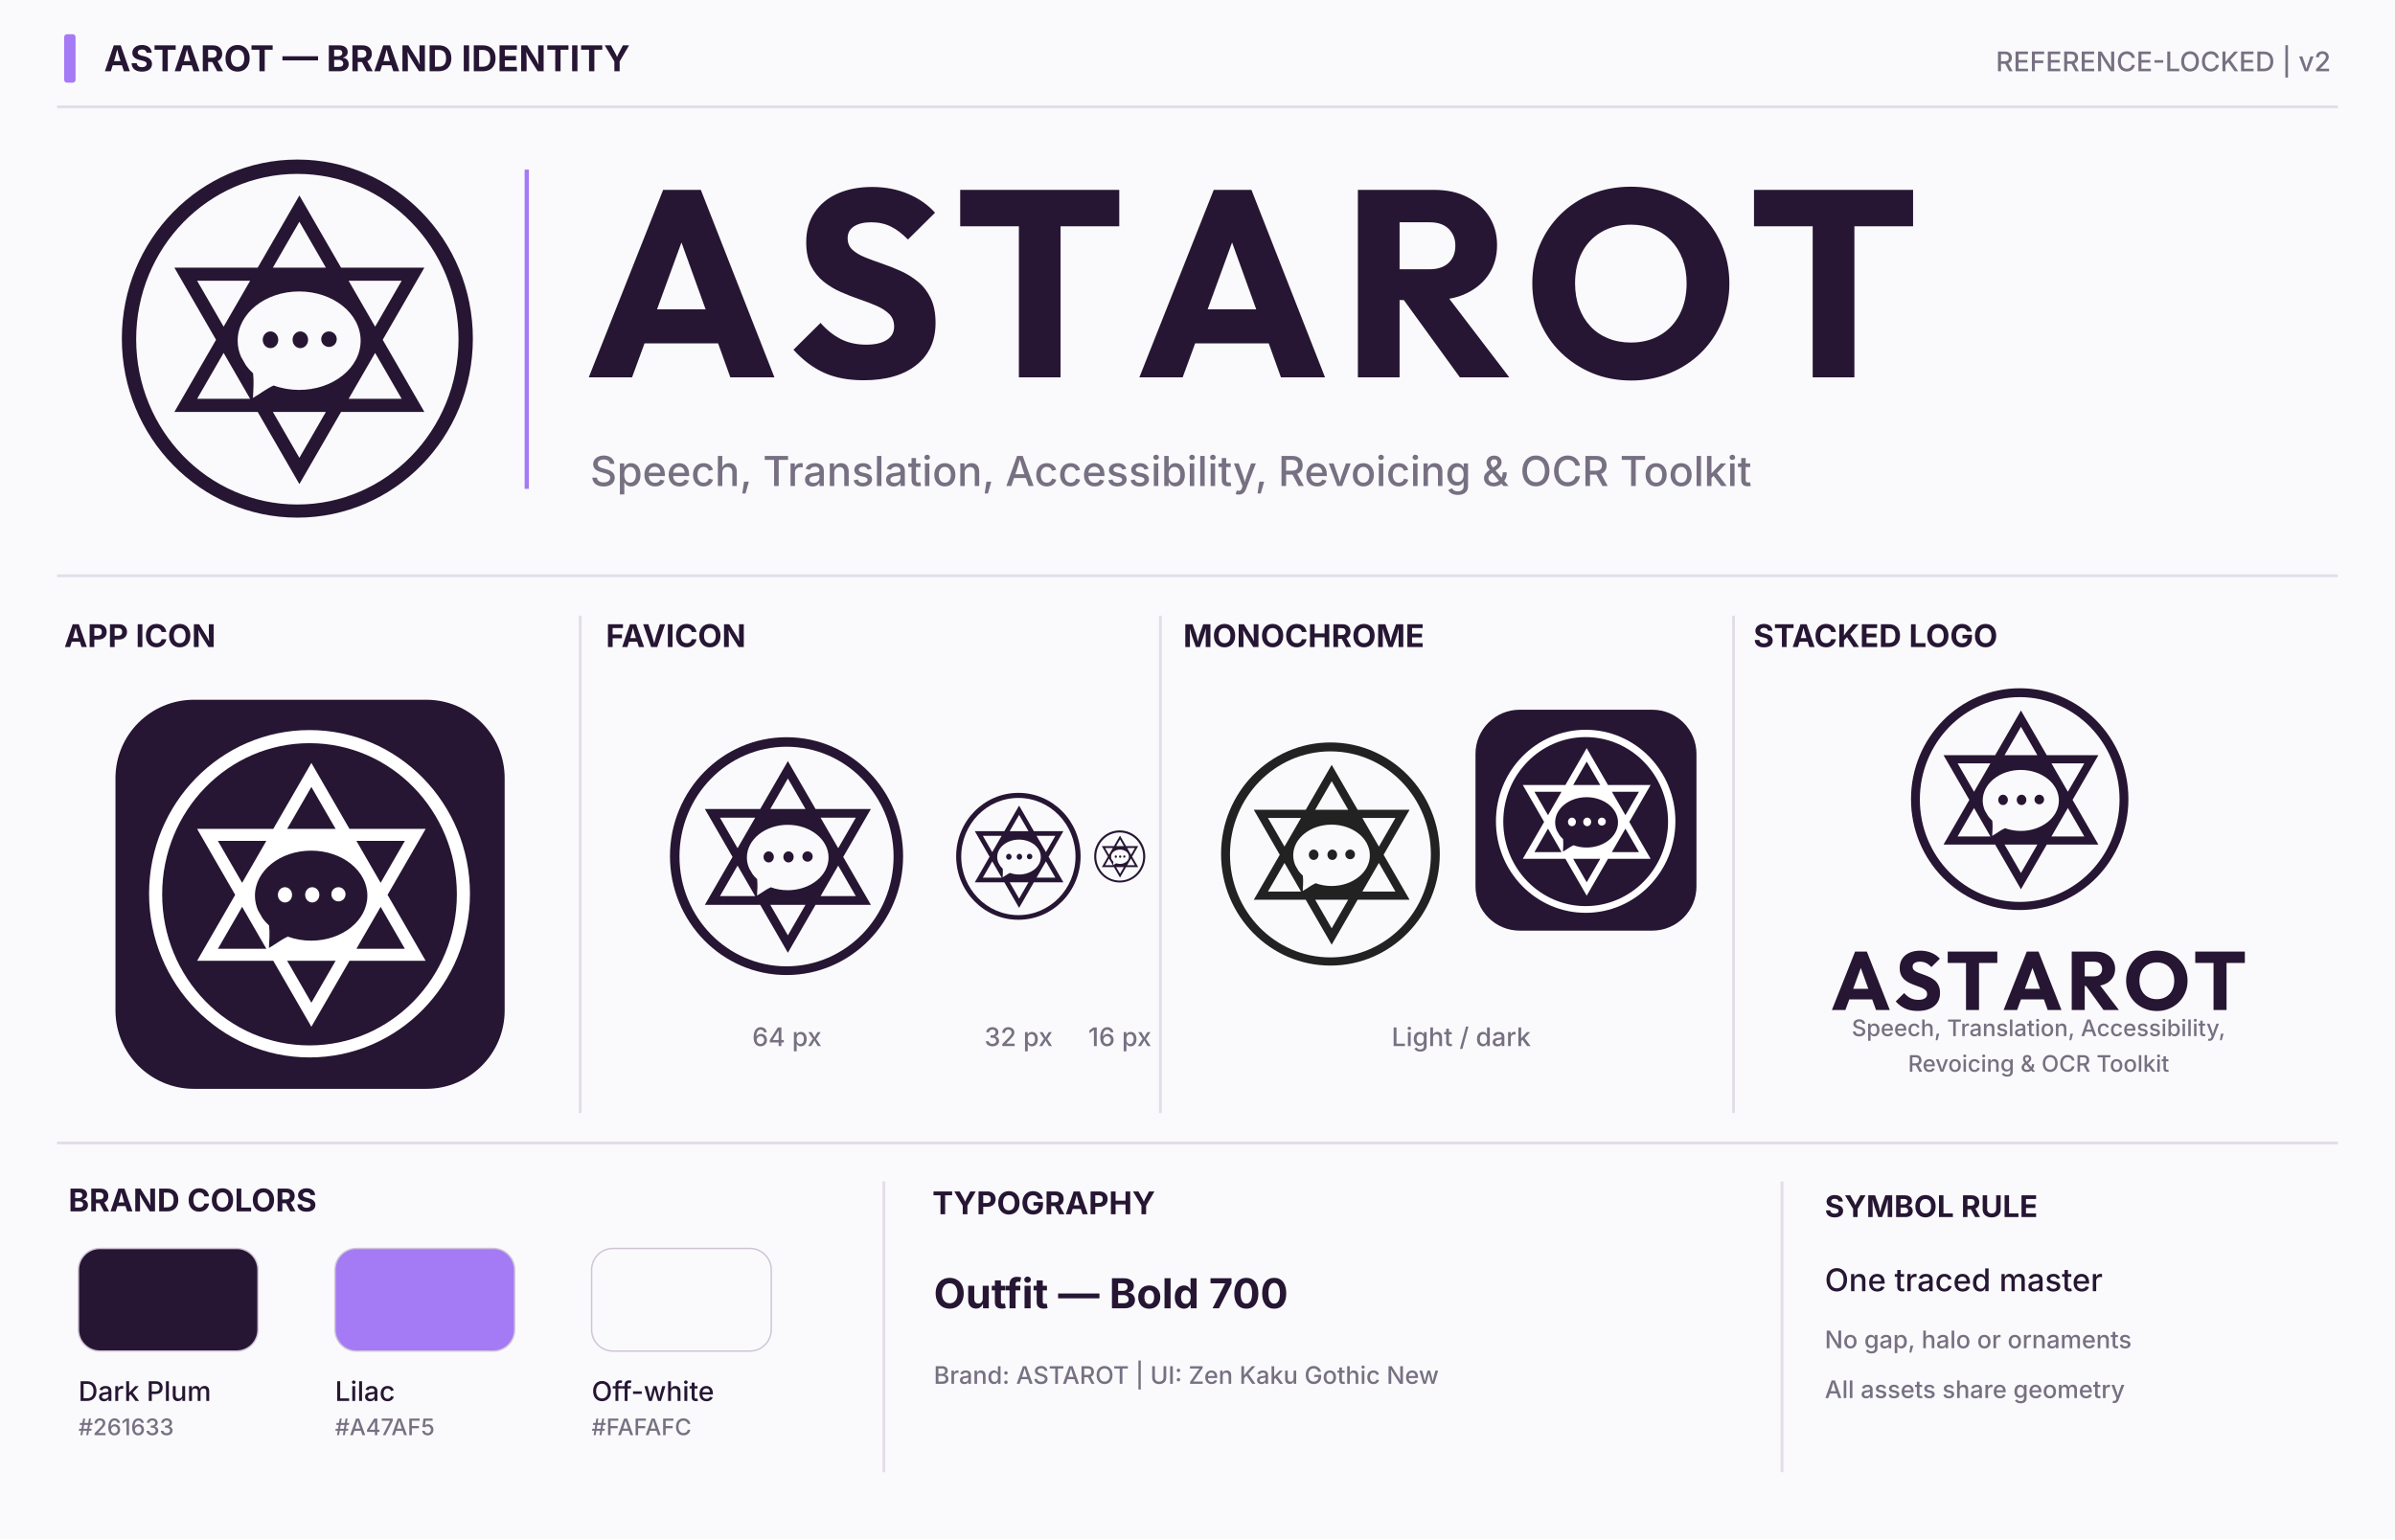
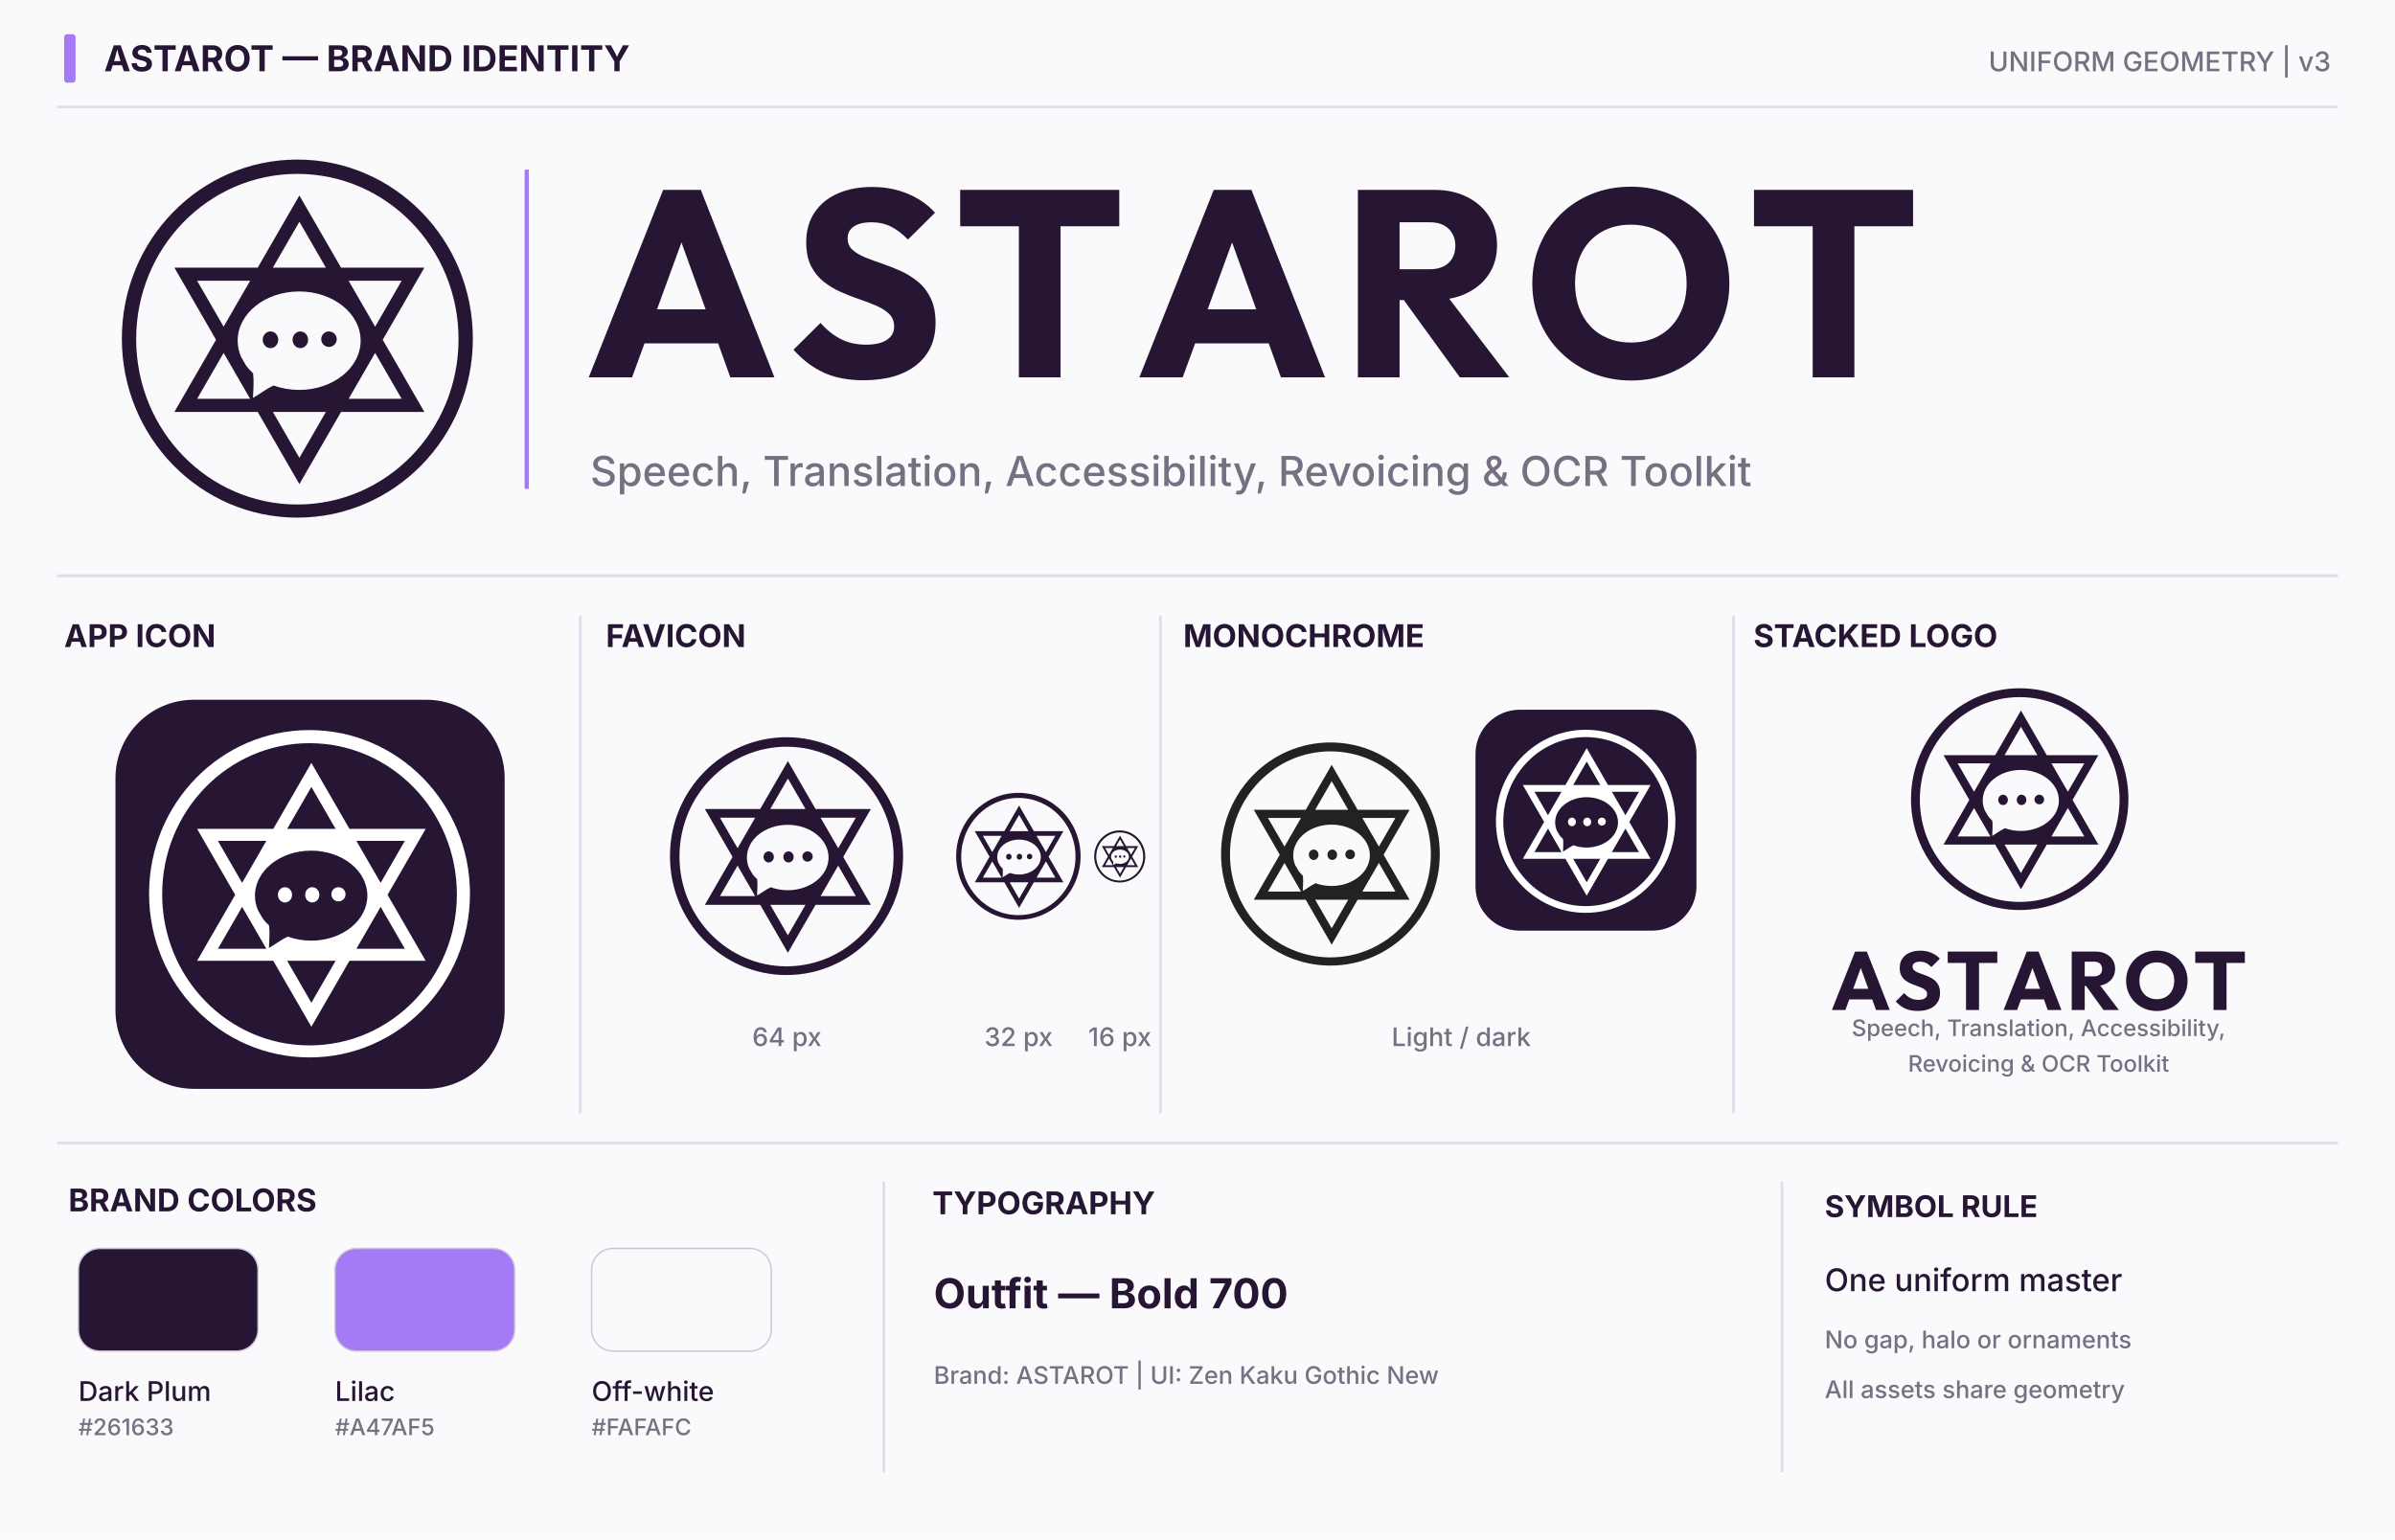
<svg xmlns="http://www.w3.org/2000/svg" width="1680" height="1080" viewBox="0 0 1680 1080" role="img" aria-labelledby="title desc">
  <rect width="1680" height="1080" fill="#FAFAFC" />
  <rect x="45" y="24" width="8" height="34" rx="2" fill="#A47AF5" />
  <text x="73" y="50" font-size="25" fill="#261633" font-weight="700" font-family="Inter, Outfit, Noto Sans,sans-serif">ASTAROT — BRAND IDENTITY</text>
-   <text x="1635" y="50" font-size="19" fill="#777082" font-weight="500" font-family="Inter, Outfit, Noto Sans,sans-serif" text-anchor="end">REFERENCE-LOCKED  |  v2</text>
+   <text x="1635" y="50" font-size="19" fill="#777082" font-weight="500" font-family="Inter, Outfit, Noto Sans,sans-serif" text-anchor="end">UNIFORM GEOMETRY  |  v3</text>
  <line x1="40" y1="75" x2="1640" y2="75" stroke="#E3DDE9" stroke-width="2" />
  <g style="color:#261633" transform="translate(75.000,104.000) scale(0.8375)">
    <path d="M 294.00,150.00 A 147.00,150.00 0 1 0 0.00,150.00 A 147.00,150.00 0 1 0 294.00,150.00 Z M 282.00,150.50 A 135.00,138.50 0 1 0 12.00,150.50 A 135.00,138.50 0 1 0 282.00,150.50 Z M 113.8,90.55 L 44,90.55 L 78.9,151 L 44,211.45 L 113.8,211.45 L 148.7,271.9 L 183.6,211.45 L 253.4,211.45 L 218.5,151 L 253.4,90.55 L 183.6,90.55 L 148.7,30.1 Z M 170.9,211.45 L 148.7,249.9 L 126.5,211.45 Z M 189.95,101.55 L 234.35,101.55 L 212.15,140 Z M 85.25,140 L 63.05,101.55 L 107.45,101.55 Z M 189.95,200.45 L 212.15,162 L 234.35,200.45 Z M 63.05,200.45 L 85.25,162 L 107.45,200.45 Z M 148.7,52.1 L 170.9,90.55 L 126.5,90.55 Z M 127.14,189.29 A 51.5,41.25 0 0 0 148.5,193 A 51.5,41.25 0 0 0 200,151.75 A 51.5,41.25 0 0 0 148.5,110.5 A 51.5,41.25 0 0 0 97,151.75 A 51.5,41.25 0 0 0 99.86,165.31 L 104.1,172.65 A 51.5,41.25 0 0 0 109.93,179.08 C 110.71,185.75 110.17,192.88 109.8,199.7 C 115.68,196.38 120.96,192.06 127.14,189.29 Z M 180.00,150.50 A 6.50,6.50 0 1 0 167.00,150.50 A 6.50,6.50 0 1 0 180.00,150.50 Z M 156.00,151.00 A 6.50,7.00 0 1 0 143.00,151.00 A 6.50,7.00 0 1 0 156.00,151.00 Z M 131.00,151.00 A 6.50,7.00 0 1 0 118.00,151.00 A 6.50,7.00 0 1 0 131.00,151.00 Z" fill="currentColor" fill-rule="evenodd" transform="translate(12.50,9.50)" />
  </g>
  <rect x="368" y="119" width="3" height="224" fill="#A47AF5" />
  <g style="color:#261633" transform="translate(413.000,131.000) scale(1.046119)">
    <path d="M0.0 127.863 49.863 2.137H75.151L124.479 127.863H94.918L86.726 105.068H37.397L29.027 127.863ZM78.356 82.274 62.151 37.397 45.767 82.274Z M184.269 129.822Q168.776 129.822 157.646 124.747Q146.516 119.671 137.256 109.342L155.42 91.356Q161.475 98.301 168.865 102.13Q176.256 105.959 186.05 105.959Q194.954 105.959 199.852 102.753Q204.749 99.548 204.749 93.849Q204.749 88.685 201.543 85.479Q198.338 82.274 193.084 79.959Q187.831 77.644 181.509 75.507Q175.187 73.37 168.954 70.61Q162.721 67.849 157.468 63.664Q152.215 59.479 149.009 53.158Q145.804 46.836 145.804 37.219Q145.804 25.644 151.413 17.274Q157.023 8.904 166.995 4.541Q176.968 0.178 189.968 0.178Q203.146 0.178 214.098 4.808Q225.05 9.438 232.174 17.452L214.009 35.438Q208.311 29.562 202.523 26.712Q196.735 23.863 189.434 23.863Q182.132 23.863 177.858 26.623Q173.584 29.384 173.584 34.548Q173.584 39.356 176.79 42.295Q179.995 45.233 185.249 47.37Q190.502 49.507 196.824 51.644Q203.146 53.781 209.379 56.63Q215.612 59.479 220.865 63.842Q226.119 68.205 229.324 74.884Q232.53 81.562 232.53 91.356Q232.53 109.342 219.708 119.582Q206.886 129.822 184.269 129.822Z M288.402 127.863V26.534H249.046V2.137H355.717V26.534H316.361V127.863Z M369.205 127.863 419.068 2.137H444.356L493.685 127.863H464.123L455.932 105.068H406.603L398.233 127.863ZM447.562 82.274 431.356 37.397 414.973 82.274Z M515.721 127.863V2.137H567.009Q579.475 2.137 588.913 6.856Q598.352 11.575 603.694 19.945Q609.037 28.315 609.037 39.178Q609.037 50.219 603.694 58.5Q598.352 66.781 588.735 71.411Q583.393 74.082 576.982 75.151L617.228 127.863H584.105L546.53 76.041H543.68V127.863ZM543.68 23.863V55.384H563.626Q571.995 55.384 576.537 51.11Q581.078 46.836 581.078 39.534Q581.078 32.767 576.626 28.315Q572.174 23.863 563.804 23.863Z M699.1 130.0Q684.854 130.0 672.833 125.014Q660.813 120.027 651.731 111.123Q642.648 102.219 637.662 90.377Q632.676 78.534 632.676 64.822Q632.676 50.932 637.662 39.178Q642.648 27.425 651.553 18.61Q660.457 9.795 672.477 4.897Q684.498 0.0 698.744 0.0Q712.813 0.0 724.833 4.897Q736.854 9.795 745.847 18.61Q754.84 27.425 759.826 39.267Q764.813 51.11 764.813 65.0Q764.813 78.712 759.826 90.555Q754.84 102.397 745.936 111.212Q737.032 120.027 725.011 125.014Q712.991 130.0 699.1 130.0ZM698.744 104.534Q709.963 104.534 718.422 99.548Q726.881 94.562 731.511 85.568Q736.142 76.575 736.142 64.822Q736.142 55.918 733.47 48.705Q730.799 41.493 725.813 36.24Q720.826 30.986 713.97 28.226Q707.114 25.466 698.744 25.466Q687.525 25.466 679.066 30.363Q670.607 35.26 665.977 44.075Q661.347 52.89 661.347 64.822Q661.347 73.726 664.018 81.027Q666.689 88.329 671.587 93.582Q676.484 98.836 683.429 101.685Q690.374 104.534 698.744 104.534Z M820.685 127.863V26.534H781.329V2.137H888.0V26.534H848.644V127.863Z" fill="currentColor" fill-rule="evenodd" />
  </g>
  <text x="414" y="341" font-size="29" fill="#777082" font-weight="500" font-family="Inter, Outfit, Noto Sans,sans-serif">Speech, Translation, Accessibility, Revoicing &amp; OCR Toolkit</text>
  <line x1="40" y1="404" x2="1640" y2="404" stroke="#E3DDE9" stroke-width="2" />
  <text x="45" y="454" font-size="22" fill="#261633" font-weight="700" font-family="Inter, Outfit, Noto Sans,sans-serif">APP ICON</text>
  <text x="425" y="454" font-size="22" fill="#261633" font-weight="700" font-family="Inter, Outfit, Noto Sans,sans-serif">FAVICON</text>
  <text x="830" y="454" font-size="22" fill="#261633" font-weight="700" font-family="Inter, Outfit, Noto Sans,sans-serif">MONOCHROME</text>
  <text x="1230" y="454" font-size="22" fill="#261633" font-weight="700" font-family="Inter, Outfit, Noto Sans,sans-serif">STACKED LOGO</text>
  <line x1="407" y1="432" x2="407" y2="781" stroke="#E3DDE9" stroke-width="2" />
  <line x1="814" y1="432" x2="814" y2="781" stroke="#E3DDE9" stroke-width="2" />
  <line x1="1216" y1="432" x2="1216" y2="781" stroke="#E3DDE9" stroke-width="2" />
  <rect x="81" y="491" width="273" height="273" rx="55" fill="#261633" />
  <g style="color:#FFFFFF" transform="translate(95.000,505.000) scale(0.765625)">
    <path d="M 294.00,150.00 A 147.00,150.00 0 1 0 0.00,150.00 A 147.00,150.00 0 1 0 294.00,150.00 Z M 282.00,150.50 A 135.00,138.50 0 1 0 12.00,150.50 A 135.00,138.50 0 1 0 282.00,150.50 Z M 113.8,90.55 L 44,90.55 L 78.9,151 L 44,211.45 L 113.8,211.45 L 148.7,271.9 L 183.6,211.45 L 253.4,211.45 L 218.5,151 L 253.4,90.55 L 183.6,90.55 L 148.7,30.1 Z M 170.9,211.45 L 148.7,249.9 L 126.5,211.45 Z M 189.95,101.55 L 234.35,101.55 L 212.15,140 Z M 85.25,140 L 63.05,101.55 L 107.45,101.55 Z M 189.95,200.45 L 212.15,162 L 234.35,200.45 Z M 63.05,200.45 L 85.25,162 L 107.45,200.45 Z M 148.7,52.1 L 170.9,90.55 L 126.5,90.55 Z M 127.14,189.29 A 51.5,41.25 0 0 0 148.5,193 A 51.5,41.25 0 0 0 200,151.75 A 51.5,41.25 0 0 0 148.5,110.5 A 51.5,41.25 0 0 0 97,151.75 A 51.5,41.25 0 0 0 99.86,165.31 L 104.1,172.65 A 51.5,41.25 0 0 0 109.93,179.08 C 110.71,185.75 110.17,192.88 109.8,199.7 C 115.68,196.38 120.96,192.06 127.14,189.29 Z M 180.00,150.50 A 6.50,6.50 0 1 0 167.00,150.50 A 6.50,6.50 0 1 0 180.00,150.50 Z M 156.00,151.00 A 6.50,7.00 0 1 0 143.00,151.00 A 6.50,7.00 0 1 0 156.00,151.00 Z M 131.00,151.00 A 6.50,7.00 0 1 0 118.00,151.00 A 6.50,7.00 0 1 0 131.00,151.00 Z" fill="currentColor" fill-rule="evenodd" transform="translate(12.50,9.50)" />
  </g>
  <g style="color:#261633" transform="translate(463.000,512.000) scale(0.55625)">
    <path d="M 294.00,150.00 A 147.00,150.00 0 1 0 0.00,150.00 A 147.00,150.00 0 1 0 294.00,150.00 Z M 282.00,150.50 A 135.00,138.50 0 1 0 12.00,150.50 A 135.00,138.50 0 1 0 282.00,150.50 Z M 113.8,90.55 L 44,90.55 L 78.9,151 L 44,211.45 L 113.8,211.45 L 148.7,271.9 L 183.6,211.45 L 253.4,211.45 L 218.5,151 L 253.4,90.55 L 183.6,90.55 L 148.7,30.1 Z M 170.9,211.45 L 148.7,249.9 L 126.5,211.45 Z M 189.95,101.55 L 234.35,101.55 L 212.15,140 Z M 85.25,140 L 63.05,101.55 L 107.45,101.55 Z M 189.95,200.45 L 212.15,162 L 234.35,200.45 Z M 63.05,200.45 L 85.25,162 L 107.45,200.45 Z M 148.7,52.1 L 170.9,90.55 L 126.5,90.55 Z M 127.14,189.29 A 51.5,41.25 0 0 0 148.5,193 A 51.5,41.25 0 0 0 200,151.75 A 51.5,41.25 0 0 0 148.5,110.5 A 51.5,41.25 0 0 0 97,151.75 A 51.5,41.25 0 0 0 99.86,165.31 L 104.1,172.65 A 51.5,41.25 0 0 0 109.93,179.08 C 110.71,185.75 110.17,192.88 109.8,199.7 C 115.68,196.38 120.96,192.06 127.14,189.29 Z M 180.00,150.50 A 6.50,6.50 0 1 0 167.00,150.50 A 6.50,6.50 0 1 0 180.00,150.50 Z M 156.00,151.00 A 6.50,7.00 0 1 0 143.00,151.00 A 6.50,7.00 0 1 0 156.00,151.00 Z M 131.00,151.00 A 6.50,7.00 0 1 0 118.00,151.00 A 6.50,7.00 0 1 0 131.00,151.00 Z" fill="currentColor" fill-rule="evenodd" transform="translate(12.50,9.50)" />
  </g>
  <text x="552.0" y="734" font-size="18" fill="#777082" font-weight="500" font-family="Inter, Outfit, Noto Sans,sans-serif" text-anchor="middle">64 px</text>
  <g style="color:#261633" transform="translate(667.000,553.500) scale(0.296875)">
    <path d="M 294.00,150.00 A 147.00,150.00 0 1 0 0.00,150.00 A 147.00,150.00 0 1 0 294.00,150.00 Z M 282.00,150.50 A 135.00,138.50 0 1 0 12.00,150.50 A 135.00,138.50 0 1 0 282.00,150.50 Z M 113.8,90.55 L 44,90.55 L 78.9,151 L 44,211.45 L 113.8,211.45 L 148.7,271.9 L 183.6,211.45 L 253.4,211.45 L 218.5,151 L 253.4,90.55 L 183.6,90.55 L 148.7,30.1 Z M 170.9,211.45 L 148.7,249.9 L 126.5,211.45 Z M 189.95,101.55 L 234.35,101.55 L 212.15,140 Z M 85.25,140 L 63.05,101.55 L 107.45,101.55 Z M 189.95,200.45 L 212.15,162 L 234.35,200.45 Z M 63.05,200.45 L 85.25,162 L 107.45,200.45 Z M 148.7,52.1 L 170.9,90.55 L 126.5,90.55 Z M 127.14,189.29 A 51.5,41.25 0 0 0 148.5,193 A 51.5,41.25 0 0 0 200,151.75 A 51.5,41.25 0 0 0 148.5,110.5 A 51.5,41.25 0 0 0 97,151.75 A 51.5,41.25 0 0 0 99.86,165.31 L 104.1,172.65 A 51.5,41.25 0 0 0 109.93,179.08 C 110.71,185.75 110.17,192.88 109.8,199.7 C 115.68,196.38 120.96,192.06 127.14,189.29 Z M 180.00,150.50 A 6.50,6.50 0 1 0 167.00,150.50 A 6.50,6.50 0 1 0 180.00,150.50 Z M 156.00,151.00 A 6.50,7.00 0 1 0 143.00,151.00 A 6.50,7.00 0 1 0 156.00,151.00 Z M 131.00,151.00 A 6.50,7.00 0 1 0 118.00,151.00 A 6.50,7.00 0 1 0 131.00,151.00 Z" fill="currentColor" fill-rule="evenodd" transform="translate(12.50,9.50)" />
  </g>
  <text x="714.5" y="734" font-size="18" fill="#777082" font-weight="500" font-family="Inter, Outfit, Noto Sans,sans-serif" text-anchor="middle">32 px</text>
  <g style="color:#261633" transform="translate(766.000,581.500) scale(0.121875)">
    <path d="M 294.00,150.00 A 147.00,150.00 0 1 0 0.00,150.00 A 147.00,150.00 0 1 0 294.00,150.00 Z M 282.00,150.50 A 135.00,138.50 0 1 0 12.00,150.50 A 135.00,138.50 0 1 0 282.00,150.50 Z M 113.8,90.55 L 44,90.55 L 78.9,151 L 44,211.45 L 113.8,211.45 L 148.7,271.9 L 183.6,211.45 L 253.4,211.45 L 218.5,151 L 253.4,90.55 L 183.6,90.55 L 148.7,30.1 Z M 170.9,211.45 L 148.7,249.9 L 126.5,211.45 Z M 189.95,101.55 L 234.35,101.55 L 212.15,140 Z M 85.25,140 L 63.05,101.55 L 107.45,101.55 Z M 189.95,200.45 L 212.15,162 L 234.35,200.45 Z M 63.05,200.45 L 85.25,162 L 107.45,200.45 Z M 148.7,52.1 L 170.9,90.55 L 126.5,90.55 Z M 127.14,189.29 A 51.5,41.25 0 0 0 148.5,193 A 51.5,41.25 0 0 0 200,151.75 A 51.5,41.25 0 0 0 148.5,110.5 A 51.5,41.25 0 0 0 97,151.75 A 51.5,41.25 0 0 0 99.86,165.31 L 104.1,172.65 A 51.5,41.25 0 0 0 109.93,179.08 C 110.71,185.75 110.17,192.88 109.8,199.7 C 115.68,196.38 120.96,192.06 127.14,189.29 Z M 180.00,150.50 A 6.50,6.50 0 1 0 167.00,150.50 A 6.50,6.50 0 1 0 180.00,150.50 Z M 156.00,151.00 A 6.50,7.00 0 1 0 143.00,151.00 A 6.50,7.00 0 1 0 156.00,151.00 Z M 131.00,151.00 A 6.50,7.00 0 1 0 118.00,151.00 A 6.50,7.00 0 1 0 131.00,151.00 Z" fill="currentColor" fill-rule="evenodd" transform="translate(12.50,9.50)" />
  </g>
  <text x="785.5" y="734" font-size="18" fill="#777082" font-weight="500" font-family="Inter, Outfit, Noto Sans,sans-serif" text-anchor="middle">16 px</text>
  <g style="color:#222222" transform="translate(850.000,516.000) scale(0.521875)">
    <path d="M 294.00,150.00 A 147.00,150.00 0 1 0 0.00,150.00 A 147.00,150.00 0 1 0 294.00,150.00 Z M 282.00,150.50 A 135.00,138.50 0 1 0 12.00,150.50 A 135.00,138.50 0 1 0 282.00,150.50 Z M 113.8,90.55 L 44,90.55 L 78.9,151 L 44,211.45 L 113.8,211.45 L 148.7,271.9 L 183.6,211.45 L 253.4,211.45 L 218.5,151 L 253.4,90.55 L 183.6,90.55 L 148.7,30.1 Z M 170.9,211.45 L 148.7,249.9 L 126.5,211.45 Z M 189.95,101.55 L 234.35,101.55 L 212.15,140 Z M 85.25,140 L 63.05,101.55 L 107.45,101.55 Z M 189.95,200.45 L 212.15,162 L 234.35,200.45 Z M 63.05,200.45 L 85.25,162 L 107.45,200.45 Z M 148.7,52.1 L 170.9,90.55 L 126.5,90.55 Z M 127.14,189.29 A 51.5,41.25 0 0 0 148.5,193 A 51.5,41.25 0 0 0 200,151.75 A 51.5,41.25 0 0 0 148.5,110.5 A 51.5,41.25 0 0 0 97,151.75 A 51.5,41.25 0 0 0 99.86,165.31 L 104.1,172.65 A 51.5,41.25 0 0 0 109.93,179.08 C 110.71,185.75 110.17,192.88 109.8,199.7 C 115.68,196.38 120.96,192.06 127.14,189.29 Z M 180.00,150.50 A 6.50,6.50 0 1 0 167.00,150.50 A 6.50,6.50 0 1 0 180.00,150.50 Z M 156.00,151.00 A 6.50,7.00 0 1 0 143.00,151.00 A 6.50,7.00 0 1 0 156.00,151.00 Z M 131.00,151.00 A 6.50,7.00 0 1 0 118.00,151.00 A 6.50,7.00 0 1 0 131.00,151.00 Z" fill="currentColor" fill-rule="evenodd" transform="translate(12.50,9.50)" />
  </g>
  <rect x="1035" y="498" width="155" height="155" rx="31" fill="#261633" />
  <g style="color:#FFFFFF" transform="translate(1044.000,508.000) scale(0.428125)">
    <path d="M 294.00,150.00 A 147.00,150.00 0 1 0 0.00,150.00 A 147.00,150.00 0 1 0 294.00,150.00 Z M 282.00,150.50 A 135.00,138.50 0 1 0 12.00,150.50 A 135.00,138.50 0 1 0 282.00,150.50 Z M 113.8,90.55 L 44,90.55 L 78.9,151 L 44,211.45 L 113.8,211.45 L 148.7,271.9 L 183.6,211.45 L 253.4,211.45 L 218.5,151 L 253.4,90.55 L 183.6,90.55 L 148.7,30.1 Z M 170.9,211.45 L 148.7,249.9 L 126.5,211.45 Z M 189.95,101.55 L 234.35,101.55 L 212.15,140 Z M 85.25,140 L 63.05,101.55 L 107.45,101.55 Z M 189.95,200.45 L 212.15,162 L 234.35,200.45 Z M 63.05,200.45 L 85.25,162 L 107.45,200.45 Z M 148.7,52.1 L 170.9,90.55 L 126.5,90.55 Z M 127.14,189.29 A 51.5,41.25 0 0 0 148.5,193 A 51.5,41.25 0 0 0 200,151.75 A 51.5,41.25 0 0 0 148.5,110.5 A 51.5,41.25 0 0 0 97,151.75 A 51.5,41.25 0 0 0 99.86,165.31 L 104.1,172.65 A 51.5,41.25 0 0 0 109.93,179.08 C 110.71,185.75 110.17,192.88 109.8,199.7 C 115.68,196.38 120.96,192.06 127.14,189.29 Z M 180.00,150.50 A 6.50,6.50 0 1 0 167.00,150.50 A 6.50,6.50 0 1 0 180.00,150.50 Z M 156.00,151.00 A 6.50,7.00 0 1 0 143.00,151.00 A 6.50,7.00 0 1 0 156.00,151.00 Z M 131.00,151.00 A 6.50,7.00 0 1 0 118.00,151.00 A 6.50,7.00 0 1 0 131.00,151.00 Z" fill="currentColor" fill-rule="evenodd" transform="translate(12.50,9.50)" />
  </g>
  <text x="1025" y="734" font-size="18" fill="#777082" font-weight="500" font-family="Inter, Outfit, Noto Sans,sans-serif" text-anchor="middle">Light / dark</text>
  <g style="color:#261633" transform="translate(1334.000,478.000) scale(0.51875)">
    <path d="M 294.00,150.00 A 147.00,150.00 0 1 0 0.00,150.00 A 147.00,150.00 0 1 0 294.00,150.00 Z M 282.00,150.50 A 135.00,138.50 0 1 0 12.00,150.50 A 135.00,138.50 0 1 0 282.00,150.50 Z M 113.8,90.55 L 44,90.55 L 78.9,151 L 44,211.45 L 113.8,211.45 L 148.7,271.9 L 183.6,211.45 L 253.4,211.45 L 218.5,151 L 253.4,90.55 L 183.6,90.55 L 148.7,30.1 Z M 170.9,211.45 L 148.7,249.9 L 126.5,211.45 Z M 189.95,101.55 L 234.35,101.55 L 212.15,140 Z M 85.25,140 L 63.05,101.55 L 107.45,101.55 Z M 189.95,200.45 L 212.15,162 L 234.35,200.45 Z M 63.05,200.45 L 85.25,162 L 107.45,200.45 Z M 148.7,52.1 L 170.9,90.55 L 126.5,90.55 Z M 127.14,189.29 A 51.5,41.25 0 0 0 148.5,193 A 51.5,41.25 0 0 0 200,151.75 A 51.5,41.25 0 0 0 148.5,110.5 A 51.5,41.25 0 0 0 97,151.75 A 51.5,41.25 0 0 0 99.86,165.31 L 104.1,172.65 A 51.5,41.25 0 0 0 109.93,179.08 C 110.71,185.75 110.17,192.88 109.8,199.7 C 115.68,196.38 120.96,192.06 127.14,189.29 Z M 180.00,150.50 A 6.50,6.50 0 1 0 167.00,150.50 A 6.50,6.50 0 1 0 180.00,150.50 Z M 156.00,151.00 A 6.50,7.00 0 1 0 143.00,151.00 A 6.50,7.00 0 1 0 156.00,151.00 Z M 131.00,151.00 A 6.50,7.00 0 1 0 118.00,151.00 A 6.50,7.00 0 1 0 131.00,151.00 Z" fill="currentColor" fill-rule="evenodd" transform="translate(12.50,9.50)" />
  </g>
  <g style="color:#261633" transform="translate(1285.000,667.000) scale(0.326209)">
    <path d="M0.0 127.863 49.863 2.137H75.151L124.479 127.863H94.918L86.726 105.068H37.397L29.027 127.863ZM78.356 82.274 62.151 37.397 45.767 82.274Z M184.269 129.822Q168.776 129.822 157.646 124.747Q146.516 119.671 137.256 109.342L155.42 91.356Q161.475 98.301 168.865 102.13Q176.256 105.959 186.05 105.959Q194.954 105.959 199.852 102.753Q204.749 99.548 204.749 93.849Q204.749 88.685 201.543 85.479Q198.338 82.274 193.084 79.959Q187.831 77.644 181.509 75.507Q175.187 73.37 168.954 70.61Q162.721 67.849 157.468 63.664Q152.215 59.479 149.009 53.158Q145.804 46.836 145.804 37.219Q145.804 25.644 151.413 17.274Q157.023 8.904 166.995 4.541Q176.968 0.178 189.968 0.178Q203.146 0.178 214.098 4.808Q225.05 9.438 232.174 17.452L214.009 35.438Q208.311 29.562 202.523 26.712Q196.735 23.863 189.434 23.863Q182.132 23.863 177.858 26.623Q173.584 29.384 173.584 34.548Q173.584 39.356 176.79 42.295Q179.995 45.233 185.249 47.37Q190.502 49.507 196.824 51.644Q203.146 53.781 209.379 56.63Q215.612 59.479 220.865 63.842Q226.119 68.205 229.324 74.884Q232.53 81.562 232.53 91.356Q232.53 109.342 219.708 119.582Q206.886 129.822 184.269 129.822Z M288.402 127.863V26.534H249.046V2.137H355.717V26.534H316.361V127.863Z M369.205 127.863 419.068 2.137H444.356L493.685 127.863H464.123L455.932 105.068H406.603L398.233 127.863ZM447.562 82.274 431.356 37.397 414.973 82.274Z M515.721 127.863V2.137H567.009Q579.475 2.137 588.913 6.856Q598.352 11.575 603.694 19.945Q609.037 28.315 609.037 39.178Q609.037 50.219 603.694 58.5Q598.352 66.781 588.735 71.411Q583.393 74.082 576.982 75.151L617.228 127.863H584.105L546.53 76.041H543.68V127.863ZM543.68 23.863V55.384H563.626Q571.995 55.384 576.537 51.11Q581.078 46.836 581.078 39.534Q581.078 32.767 576.626 28.315Q572.174 23.863 563.804 23.863Z M699.1 130.0Q684.854 130.0 672.833 125.014Q660.813 120.027 651.731 111.123Q642.648 102.219 637.662 90.377Q632.676 78.534 632.676 64.822Q632.676 50.932 637.662 39.178Q642.648 27.425 651.553 18.61Q660.457 9.795 672.477 4.897Q684.498 0.0 698.744 0.0Q712.813 0.0 724.833 4.897Q736.854 9.795 745.847 18.61Q754.84 27.425 759.826 39.267Q764.813 51.11 764.813 65.0Q764.813 78.712 759.826 90.555Q754.84 102.397 745.936 111.212Q737.032 120.027 725.011 125.014Q712.991 130.0 699.1 130.0ZM698.744 104.534Q709.963 104.534 718.422 99.548Q726.881 94.562 731.511 85.568Q736.142 76.575 736.142 64.822Q736.142 55.918 733.47 48.705Q730.799 41.493 725.813 36.24Q720.826 30.986 713.97 28.226Q707.114 25.466 698.744 25.466Q687.525 25.466 679.066 30.363Q670.607 35.26 665.977 44.075Q661.347 52.89 661.347 64.822Q661.347 73.726 664.018 81.027Q666.689 88.329 671.587 93.582Q676.484 98.836 683.429 101.685Q690.374 104.534 698.744 104.534Z M820.685 127.863V26.534H781.329V2.137H888.0V26.534H848.644V127.863Z" fill="currentColor" fill-rule="evenodd" />
  </g>
  <text x="1430" y="727" font-size="16" fill="#777082" font-weight="500" font-family="Inter, Outfit, Noto Sans,sans-serif" text-anchor="middle">Speech, Translation, Accessibility,</text>
  <text x="1430" y="752" font-size="16" fill="#777082" font-weight="500" font-family="Inter, Outfit, Noto Sans,sans-serif" text-anchor="middle">Revoicing &amp; OCR Toolkit</text>
  <line x1="40" y1="802" x2="1640" y2="802" stroke="#E3DDE9" stroke-width="2" />
  <text x="48" y="850" font-size="22" fill="#261633" font-weight="700" font-family="Inter, Outfit, Noto Sans,sans-serif">BRAND COLORS</text>
  <rect x="55" y="876" width="126" height="72" rx="15" fill="#261633" stroke="#CFC4D6" />
  <text x="55" y="983" font-size="19" fill="#261633" font-weight="500" font-family="Inter, Outfit, Noto Sans,sans-serif">Dark Plum</text>
  <text x="55" y="1007" font-size="16" fill="#777082" font-weight="500" font-family="Inter, Outfit, Noto Sans,sans-serif">#261633</text>
  <rect x="235" y="876" width="126" height="72" rx="15" fill="#A47AF5" stroke="#CFC4D6" />
  <text x="235" y="983" font-size="19" fill="#261633" font-weight="500" font-family="Inter, Outfit, Noto Sans,sans-serif">Lilac</text>
  <text x="235" y="1007" font-size="16" fill="#777082" font-weight="500" font-family="Inter, Outfit, Noto Sans,sans-serif">#A47AF5</text>
  <rect x="415" y="876" width="126" height="72" rx="15" fill="#FAFAFC" stroke="#CFC4D6" />
  <text x="415" y="983" font-size="19" fill="#261633" font-weight="500" font-family="Inter, Outfit, Noto Sans,sans-serif">Off-white</text>
  <text x="415" y="1007" font-size="16" fill="#777082" font-weight="500" font-family="Inter, Outfit, Noto Sans,sans-serif">#FAFAFC</text>
  <line x1="620" y1="829" x2="620" y2="1033" stroke="#E3DDE9" stroke-width="2" />
  <text x="654" y="852" font-size="22" fill="#261633" font-weight="700" font-family="Inter, Outfit, Noto Sans,sans-serif">TYPOGRAPHY</text>
  <text x="655" y="918" font-size="29" fill="#261633" font-weight="700" font-family="Inter, Outfit, Noto Sans,sans-serif">Outfit  —  Bold 700</text>
  <text x="655" y="971" font-size="17" fill="#777082" font-weight="500" font-family="Inter, Outfit, Noto Sans,sans-serif">Brand: ASTAROT  |  UI: Zen Kaku Gothic New</text>
  <line x1="1250" y1="829" x2="1250" y2="1033" stroke="#E3DDE9" stroke-width="2" />
  <text x="1280" y="854" font-size="21" fill="#261633" font-weight="700" font-family="Inter, Outfit, Noto Sans,sans-serif">SYMBOL RULE</text>
-   <text x="1280" y="906" font-size="22" fill="#261633" font-weight="500" font-family="Inter, Outfit, Noto Sans,sans-serif">One traced master</text>
+   <text x="1280" y="906" font-size="22" fill="#261633" font-weight="500" font-family="Inter, Outfit, Noto Sans,sans-serif">One uniform master</text>
  <text x="1280" y="946" font-size="17" fill="#777082" font-weight="500" font-family="Inter, Outfit, Noto Sans,sans-serif">No gap, halo or ornaments</text>
  <text x="1280" y="981" font-size="17" fill="#777082" font-weight="500" font-family="Inter, Outfit, Noto Sans,sans-serif">All assets share geometry</text>
</svg>
